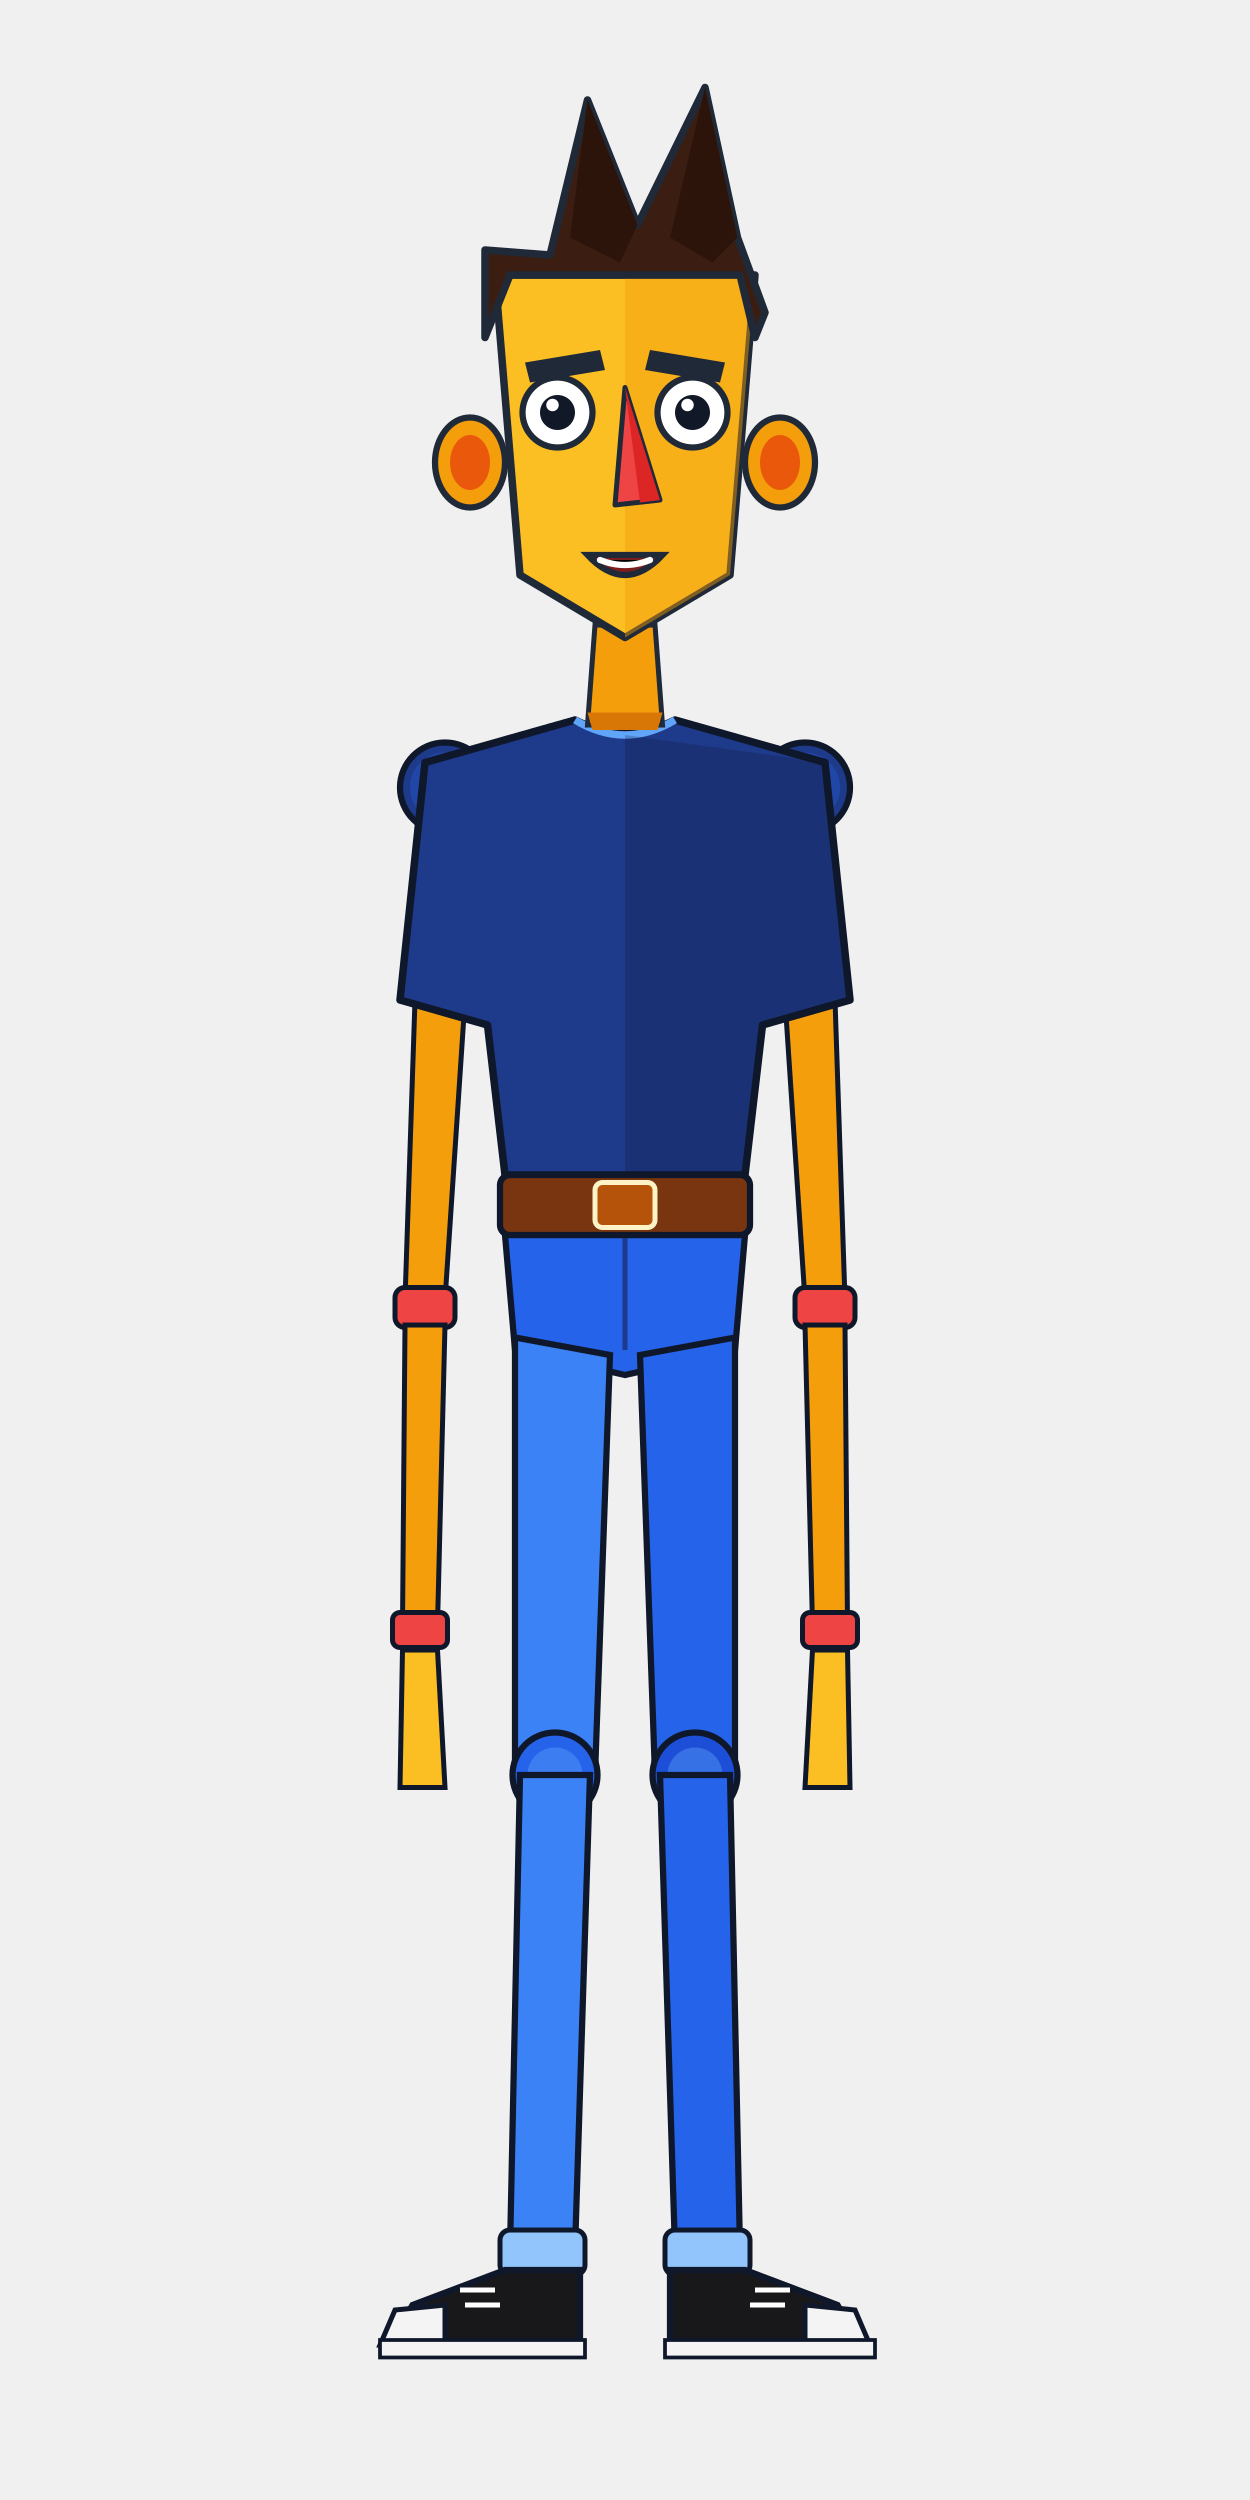
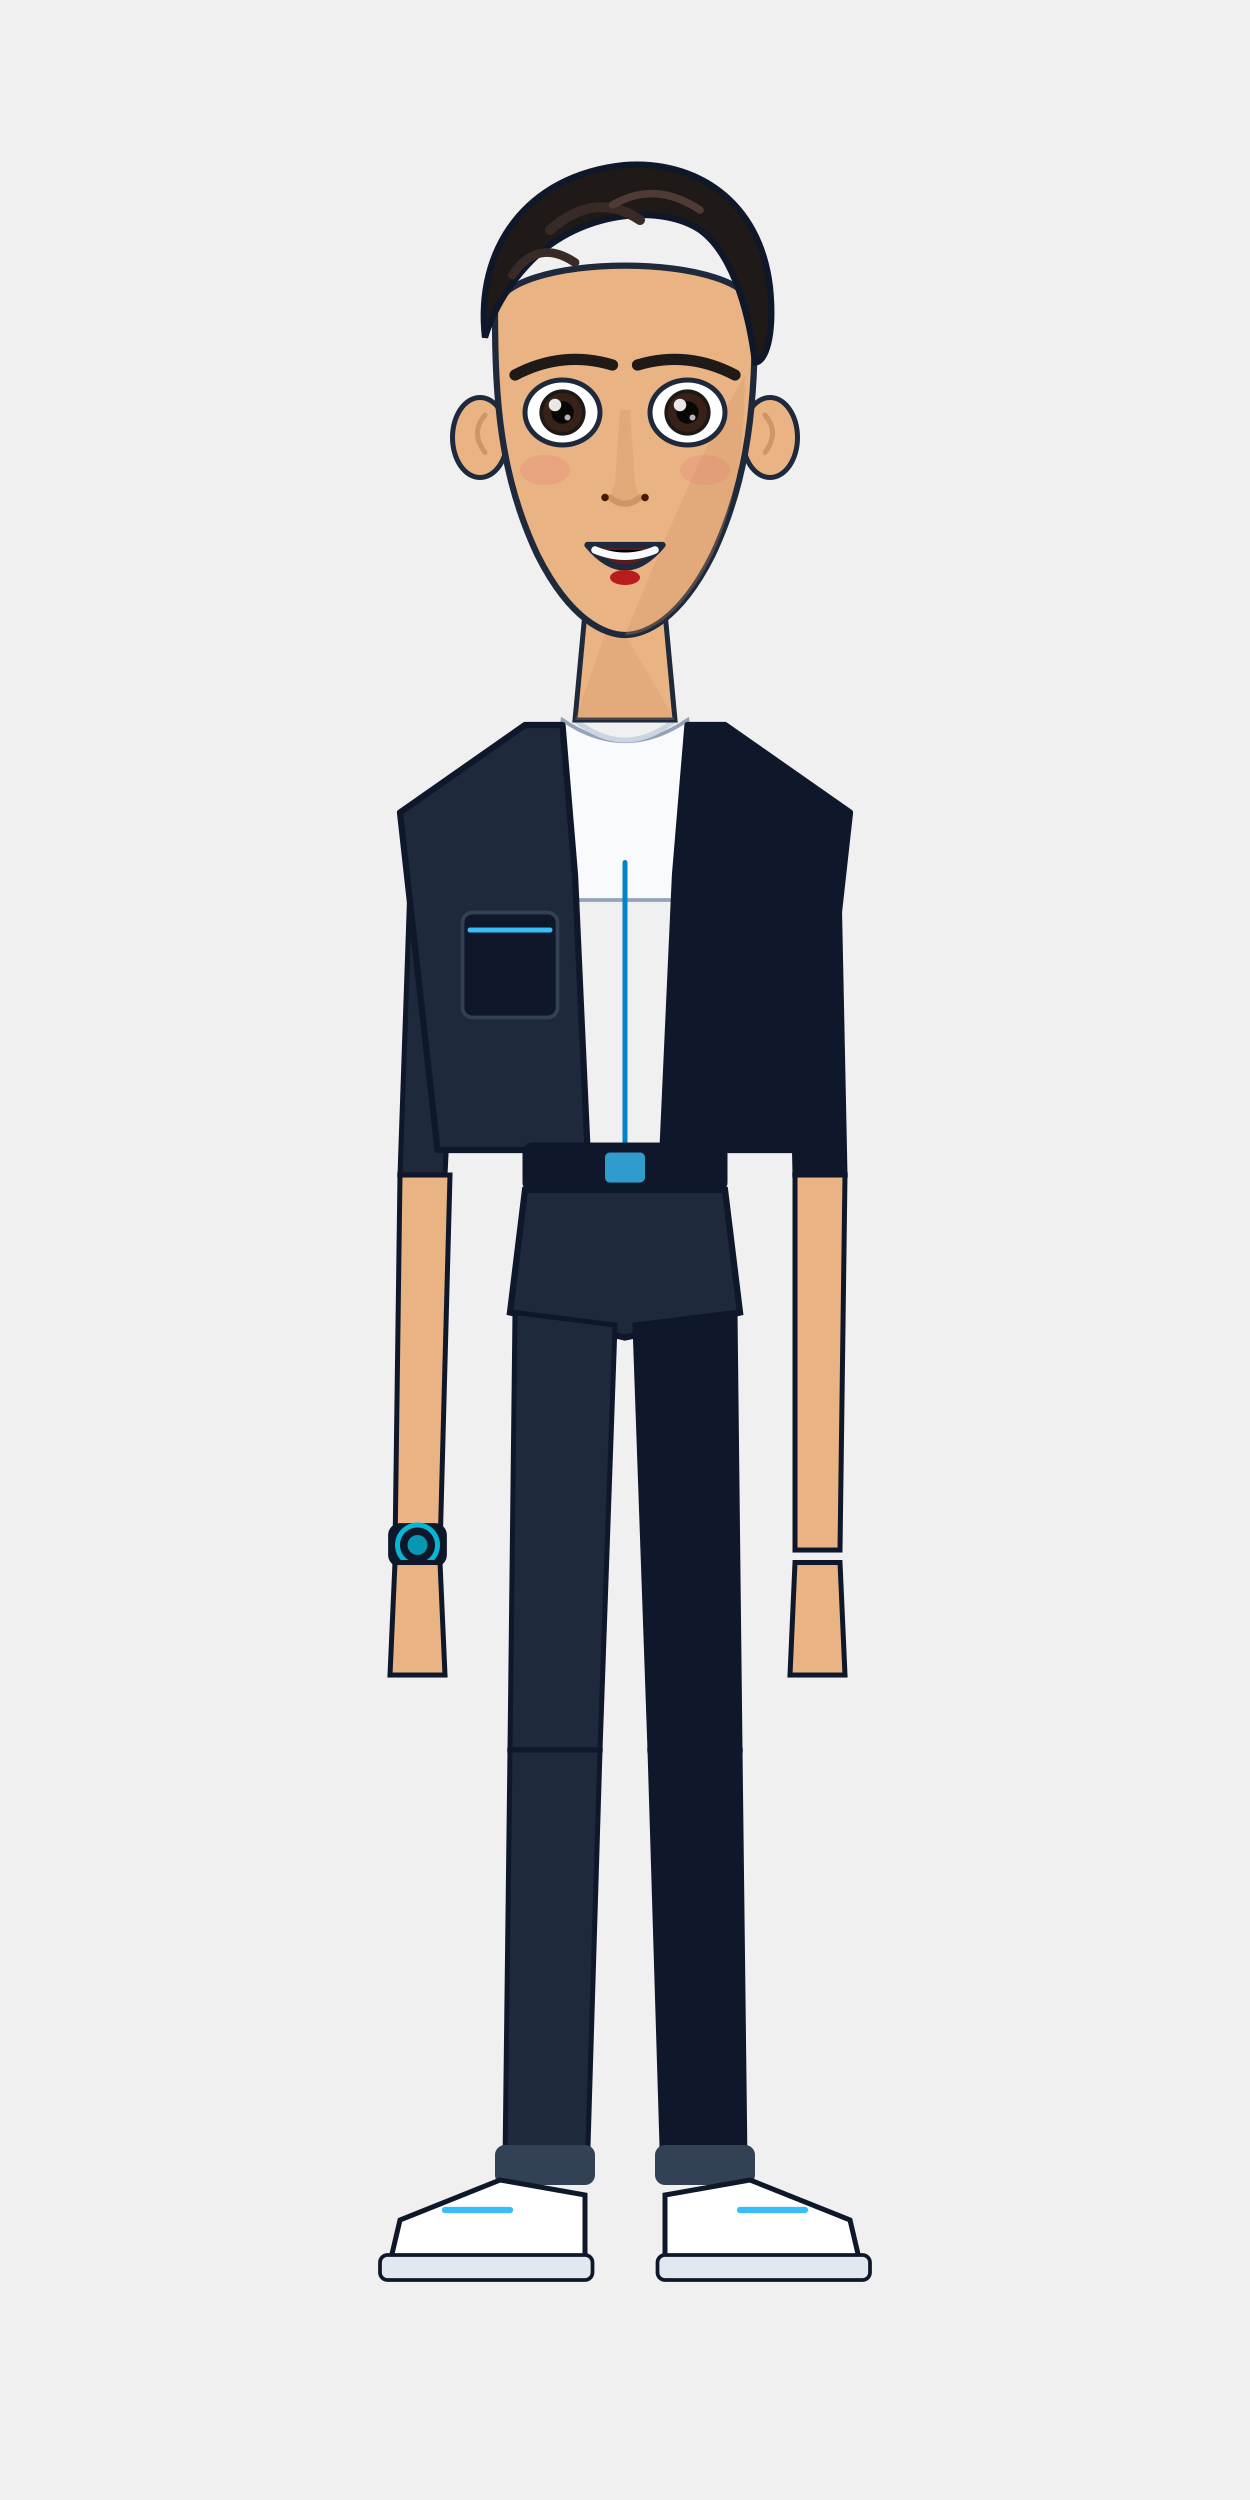
<svg xmlns="http://www.w3.org/2000/svg" viewBox="0 50 500 1000" width="500" height="1000">
-   <g id="puppet_root">
-     <polygon points="202,544 298,544 294,590 250,600 206,590" fill="#2563eb" stroke="#0f172a" stroke-width="2.5" />
-     <path d="M 250 544 L 250 590" stroke="#1e3a8a" stroke-width="2" />
-     <polygon points="206,585 244,592 238,760 206,760" fill="#3b82f6" stroke="#0f172a" stroke-width="2.5" />
-     <circle cx="222" cy="760" r="17" fill="#2563eb" stroke="#0f172a" stroke-width="2.5" />
-     <circle cx="222" cy="760" r="11" fill="#60a5fa" opacity="0.4" />
-     <polygon points="208,760 236,760 230,950 204,950" fill="#3b82f6" stroke="#0f172a" stroke-width="2.5" />
-     <rect x="200" y="942" width="34" height="18" rx="4" fill="#93c5fd" stroke="#0f172a" stroke-width="2" />
-     <polygon points="256,592 294,585 294,760 262,760" fill="#2563eb" stroke="#0f172a" stroke-width="2.5" />
-     <circle cx="278" cy="760" r="17" fill="#1d4ed8" stroke="#0f172a" stroke-width="2.5" />
-     <circle cx="278" cy="760" r="11" fill="#60a5fa" opacity="0.4" />
-     <polygon points="264,760 292,760 296,950 270,950" fill="#2563eb" stroke="#0f172a" stroke-width="2.5" />
-     <rect x="266" y="942" width="34" height="18" rx="4" fill="#93c5fd" stroke="#0f172a" stroke-width="2" />
-     <path d="M 156 988 L 232 988 L 232 958 L 202 958 L 165 972 Z" fill="#18181b" stroke="#0f172a" stroke-width="2.5" />
-     <path d="M 152 988 L 178 988 L 178 972 L 158 974 Z" fill="#f4f4f5" stroke="#0f172a" stroke-width="2" />
-     <rect x="152" y="986" width="82" height="7" fill="#f4f4f5" stroke="#0f172a" stroke-width="1.5" />
-     <line x1="184" y1="966" x2="198" y2="966" stroke="#ffffff" stroke-width="2" />
-     <line x1="186" y1="972" x2="200" y2="972" stroke="#ffffff" stroke-width="2" />
-     <path d="M 268 988 L 344 988 L 335 972 L 298 958 L 268 958 Z" fill="#18181b" stroke="#0f172a" stroke-width="2.5" />
-     <path d="M 322 988 L 348 988 L 342 974 L 322 972 Z" fill="#f4f4f5" stroke="#0f172a" stroke-width="2" />
-     <rect x="266" y="986" width="84" height="7" fill="#f4f4f5" stroke="#0f172a" stroke-width="1.5" />
-     <line x1="302" y1="966" x2="316" y2="966" stroke="#ffffff" stroke-width="2" />
-     <line x1="300" y1="972" x2="314" y2="972" stroke="#ffffff" stroke-width="2" />
-     <polygon points="166,450 186,450 178,570 162,570" fill="#f59e0b" stroke="#0f172a" stroke-width="2" />
-     <rect x="158" y="565" width="24" height="16" rx="4" fill="#ef4444" stroke="#0f172a" stroke-width="2" />
-     <polygon points="162,580 178,580 175,700 161,700" fill="#f59e0b" stroke="#0f172a" stroke-width="2" />
-     <rect x="157" y="695" width="22" height="14" rx="3" fill="#ef4444" stroke="#0f172a" stroke-width="2" />
-     <polygon points="161,710 175,710 178,765 160,765" fill="#fbbf24" stroke="#0f172a" stroke-width="2" />
-     <polygon points="314,450 334,450 338,570 322,570" fill="#f59e0b" stroke="#0f172a" stroke-width="2" />
-     <rect x="318" y="565" width="24" height="16" rx="4" fill="#ef4444" stroke="#0f172a" stroke-width="2" />
-     <polygon points="322,580 338,580 339,700 325,700" fill="#f59e0b" stroke="#0f172a" stroke-width="2" />
-     <rect x="321" y="695" width="22" height="14" rx="3" fill="#ef4444" stroke="#0f172a" stroke-width="2" />
-     <polygon points="325,710 339,710 340,765 322,765" fill="#fbbf24" stroke="#0f172a" stroke-width="2" />
-     <circle cx="178" cy="365" r="18" fill="#1e3a8a" stroke="#0f172a" stroke-width="2.5" />
-     <circle cx="322" cy="365" r="18" fill="#1e3a8a" stroke="#0f172a" stroke-width="2.5" />
-     <circle cx="178" cy="365" r="14" fill="#2563eb" opacity="0.3" />
-     <circle cx="322" cy="365" r="14" fill="#2563eb" opacity="0.3" />
-     <path d="M 230 338 Q 250 348 270 338 L 330 355 L 340 450 L 305 460 L 298 520 L 202 520 L 195 460 L 160 450 L 170 355 Z" fill="#1e3a8a" stroke="#0f172a" stroke-width="3" stroke-linejoin="round" />
-     <path d="M 230 338 Q 250 350 270 338" fill="none" stroke="#60a5fa" stroke-width="3" />
-     <polygon points="250,344 330,355 340,450 305,460 298,520 250,520" fill="#0f172a" opacity="0.22" />
-     <rect x="200" y="520" width="100" height="24" rx="4" fill="#78350f" stroke="#0f172a" stroke-width="2.5" />
-     <rect x="238" y="523" width="24" height="18" rx="3" fill="#b45309" stroke="#fef3c7" stroke-width="2" />
-     <polygon points="238,300 262,300 265,340 235,340" fill="#f59e0b" stroke="#1f2937" stroke-width="2" />
-     <polygon points="235,335 265,335 263,342 237,342" fill="#d97706" />
-     <ellipse cx="188" cy="235" rx="14" ry="18" fill="#f59e0b" stroke="#1f2937" stroke-width="2.5" />
-     <ellipse cx="188" cy="235" rx="8" ry="11" fill="#ea580c" />
-     <ellipse cx="312" cy="235" rx="14" ry="18" fill="#f59e0b" stroke="#1f2937" stroke-width="2.5" />
-     <ellipse cx="312" cy="235" rx="8" ry="11" fill="#ea580c" />
-     <polygon points="198,160 302,160 292,280 250,305 208,280" fill="#fbbf24" stroke="#1f2937" stroke-width="3" stroke-linejoin="round" />
-     <polygon points="250,160 302,160 292,280 250,305" fill="#f59e0b" opacity="0.45" />
-     <path d="M 194 175               L 194 150               L 220 152               L 235 90               L 255 140               L 282 85               L 295 145               L 306 175               L 302 185               L 296 160               L 204 160               L 194 185 Z" fill="#3b1d11" stroke="#1f2937" stroke-width="3" stroke-linejoin="round" />
-     <polygon points="235,90 255,140 248,155 228,145" fill="#2c140a" />
-     <polygon points="282,85 295,145 285,155 268,145" fill="#2c140a" />
-     <polygon points="210,195 240,190 242,198 212,203" fill="#1f2937" />
-     <polygon points="260,190 290,195 288,203 258,198" fill="#1f2937" />
-     <circle cx="223" cy="215" r="14" fill="#ffffff" stroke="#1f2937" stroke-width="2.5" />
-     <circle cx="223" cy="215" r="7" fill="#111827" />
-     <circle cx="221" cy="212" r="2.5" fill="#ffffff" />
-     <circle cx="277" cy="215" r="14" fill="#ffffff" stroke="#1f2937" stroke-width="2.5" />
-     <circle cx="277" cy="215" r="7" fill="#111827" />
-     <circle cx="275" cy="212" r="2.5" fill="#ffffff" />
-     <polygon points="250,205 264,250 246,252" fill="#ef4444" stroke="#1f2937" stroke-width="2" stroke-linejoin="round" />
-     <polygon points="250,205 264,250 256,251" fill="#dc2626" />
-     <path d="M 235 272 Q 250 288 265 272 Z" fill="#7f1d1d" stroke="#1f2937" stroke-width="2.5" />
-     <path d="M 240 274 Q 250 278 260 274" stroke="#ffffff" stroke-width="2.5" stroke-linecap="round" />
+   <g id="modern_character_root">
+     <path d="M 210 526 L 290 526 L 296 575 L 250 585 L 204 575 Z" fill="#1e293b" stroke="#0f172a" stroke-width="2.5" />
+     <path d="M 206 575 L 246 580 L 240 750 L 204 750 Z" fill="#1e293b" stroke="#0f172a" stroke-width="2" />
+     <path d="M 204 750 L 240 750 L 235 915 L 202 915 Z" fill="#1e293b" stroke="#0f172a" stroke-width="2" />
+     <rect x="198" y="908" width="40" height="16" rx="4" fill="#334155" />
+     <path d="M 254 580 L 294 575 L 296 750 L 260 750 Z" fill="#0f172a" stroke="#0f172a" stroke-width="2" />
+     <path d="M 260 750 L 296 750 L 298 915 L 265 915 Z" fill="#0f172a" stroke="#0f172a" stroke-width="2" />
+     <rect x="262" y="908" width="40" height="16" rx="4" fill="#334155" />
+     <path d="M 156 955 L 234 955 L 234 928 L 200 922 L 160 938 Z" fill="#ffffff" stroke="#0f172a" stroke-width="2" />
+     <rect x="152" y="952" width="85" height="10" rx="3" fill="#e2e8f0" stroke="#0f172a" stroke-width="1.5" />
+     <line x1="178" y1="934" x2="204" y2="934" stroke="#38bdf8" stroke-width="2.5" stroke-linecap="round" />
+     <path d="M 266 955 L 344 955 L 340 938 L 300 922 L 266 928 Z" fill="#ffffff" stroke="#0f172a" stroke-width="2" />
+     <rect x="263" y="952" width="85" height="10" rx="3" fill="#e2e8f0" stroke="#0f172a" stroke-width="1.5" />
+     <line x1="296" y1="934" x2="322" y2="934" stroke="#38bdf8" stroke-width="2.5" stroke-linecap="round" />
+     <path d="M 165 375 L 185 375 L 178 520 L 160 520 Z" fill="#1e293b" stroke="#0f172a" stroke-width="2" />
+     <path d="M 160 520 L 180 520 L 176 670 L 158 670 Z" fill="#eab383" stroke="#0f172a" stroke-width="2" />
+     <rect x="156" y="660" width="22" height="16" rx="4" fill="#0f172a" stroke="#0f172a" stroke-width="1.5" />
+     <circle cx="167" cy="668" r="8" fill="#0f172a" stroke="#06b6d4" stroke-width="2" />
+     <circle cx="167" cy="668" r="4" fill="#06b6d4" opacity="0.8" />
+     <path d="M 158 675 L 176 675 L 178 720 L 156 720 Z" fill="#eab383" stroke="#0f172a" stroke-width="2" />
+     <path d="M 315 375 L 335 375 L 338 520 L 318 520 Z" fill="#0f172a" stroke="#0f172a" stroke-width="2" />
+     <path d="M 318 520 L 338 520 L 336 670 L 318 670 Z" fill="#eab383" stroke="#0f172a" stroke-width="2" />
+     <path d="M 318 675 L 336 675 L 338 720 L 316 720 Z" fill="#eab383" stroke="#0f172a" stroke-width="2" />
+     <path d="M 225 338 Q 250 355 275 338 L 285 410 L 215 410 Z" fill="#f8fafc" stroke="#94a3b8" stroke-width="1.5" />
+     <path d="M 230 338 Q 250 354 270 338" stroke="#cbd5e1" stroke-width="2" fill="none" />
+     <path d="M 210 340 L 160 375 L 175 510 L 235 510 L 230 400 L 225 340 Z" fill="#1e293b" stroke="#0f172a" stroke-width="2.5" stroke-linejoin="round" />
+     <path d="M 290 340 L 340 375 L 325 510 L 265 510 L 270 400 L 275 340 Z" fill="#0f172a" stroke="#0f172a" stroke-width="2.5" stroke-linejoin="round" />
+     <line x1="250" y1="395" x2="250" y2="510" stroke="#0284c7" stroke-width="2" stroke-linecap="round" />
+     <rect x="185" y="415" width="38" height="42" rx="4" fill="#0f172a" stroke="#334155" stroke-width="1.5" />
+     <line x1="188" y1="422" x2="220" y2="422" stroke="#38bdf8" stroke-width="2" stroke-linecap="round" />
+     <rect x="210" y="508" width="80" height="18" rx="3" fill="#0f172a" stroke="#0f172a" stroke-width="2" />
+     <rect x="242" y="511" width="16" height="12" rx="2" fill="#38bdf8" opacity="0.8" />
+     <path d="M 234 295 L 230 338 L 270 338 L 266 295 Z" fill="#eab383" stroke="#1e293b" stroke-width="2" />
+     <path d="M 245 295 L 230 338 L 270 338 Z" fill="#d09564" opacity="0.25" />
+     <ellipse cx="192" cy="225" rx="11" ry="16" fill="#eab383" stroke="#1e293b" stroke-width="2" />
+     <path d="M 194 216 Q 188 223 194 231" stroke="#d09564" stroke-width="2" fill="none" stroke-linecap="round" />
+     <ellipse cx="308" cy="225" rx="11" ry="16" fill="#eab383" stroke="#1e293b" stroke-width="2" />
+     <path d="M 306 216 Q 312 223 306 231" stroke="#d09564" stroke-width="2" fill="none" stroke-linecap="round" />
+     <path d="M 198 175               C 198 150, 302 150, 302 175               C 302 210, 300 240, 285 272               C 272 298, 258 304, 250 304               C 242 304, 228 298, 215 272               C 200 240, 198 210, 198 175 Z" fill="#eab383" stroke="#1e293b" stroke-width="2.5" />
+     <path d="M 250 304 C 258 304, 272 298, 285 272 C 295 250, 298 225, 298 200 C 280 230, 260 280, 250 304 Z" fill="#d09564" opacity="0.3" />
+     <ellipse cx="218" cy="238" rx="10" ry="6" fill="#e28878" opacity="0.35" />
+     <ellipse cx="282" cy="238" rx="10" ry="6" fill="#e28878" opacity="0.35" />
+     <path d="M 194 185              C 190 150, 210 120, 250 116              C 278 114, 304 130, 308 165              C 310 185, 306 195, 302 195              C 300 178, 294 152, 280 142              C 265 132, 235 134, 215 152              C 202 164, 196 178, 194 185 Z" fill="#1f1917" stroke="#0f172a" stroke-width="2.5" />
+     <path d="M 220 142 Q 238 126 256 138" stroke="#382a26" stroke-width="4" stroke-linecap="round" fill="none" />
+     <path d="M 245 132 Q 262 122 280 134" stroke="#4e3b36" stroke-width="3" stroke-linecap="round" fill="none" />
+     <path d="M 205 160 Q 215 145 230 155" stroke="#382a26" stroke-width="3.5" stroke-linecap="round" fill="none" />
+     <path d="M 206 200 Q 225 190 245 196" stroke="#1f1917" stroke-width="4.5" stroke-linecap="round" fill="none" />
+     <path d="M 255 196 Q 275 190 294 200" stroke="#1f1917" stroke-width="4.5" stroke-linecap="round" fill="none" />
+     <ellipse cx="225" cy="215" rx="15" ry="13" fill="#ffffff" stroke="#1e293b" stroke-width="2" />
+     <circle cx="225" cy="215" r="8.5" fill="#382218" stroke="#1c1917" stroke-width="1.5" />
+     <circle cx="225" cy="215" r="4.5" fill="#090706" />
+     <circle cx="222" cy="212" r="2.5" fill="#ffffff" opacity="0.9" />
+     <circle cx="227" cy="217" r="1.2" fill="#ffffff" opacity="0.7" />
+     <ellipse cx="275" cy="215" rx="15" ry="13" fill="#ffffff" stroke="#1e293b" stroke-width="2" />
+     <circle cx="275" cy="215" r="8.5" fill="#382218" stroke="#1c1917" stroke-width="1.5" />
+     <circle cx="275" cy="215" r="4.5" fill="#090706" />
+     <circle cx="272" cy="212" r="2.5" fill="#ffffff" opacity="0.9" />
+     <circle cx="277" cy="217" r="1.2" fill="#ffffff" opacity="0.7" />
+     <path d="M 248 214 L 246 244 Q 242 250 250 252 Q 258 250 254 244 L 252 214" fill="#d09564" opacity="0.35" />
+     <path d="M 244 249 Q 250 254 256 249" stroke="#d09564" stroke-width="2.5" stroke-linecap="round" fill="none" />
+     <circle cx="242" cy="249" r="1.5" fill="#451a03" />
+     <circle cx="258" cy="249" r="1.5" fill="#451a03" />
+     <path d="M 235 268 Q 250 286 265 268 Z" fill="#581c1c" stroke="#1e293b" stroke-width="2.5" stroke-linejoin="round" />
+     <path d="M 238 270 Q 250 275 262 270" stroke="#f8fafc" stroke-width="3" stroke-linecap="round" />
+     <ellipse cx="250" cy="281" rx="6" ry="3" fill="#b91c1c" />
  </g>
</svg>
